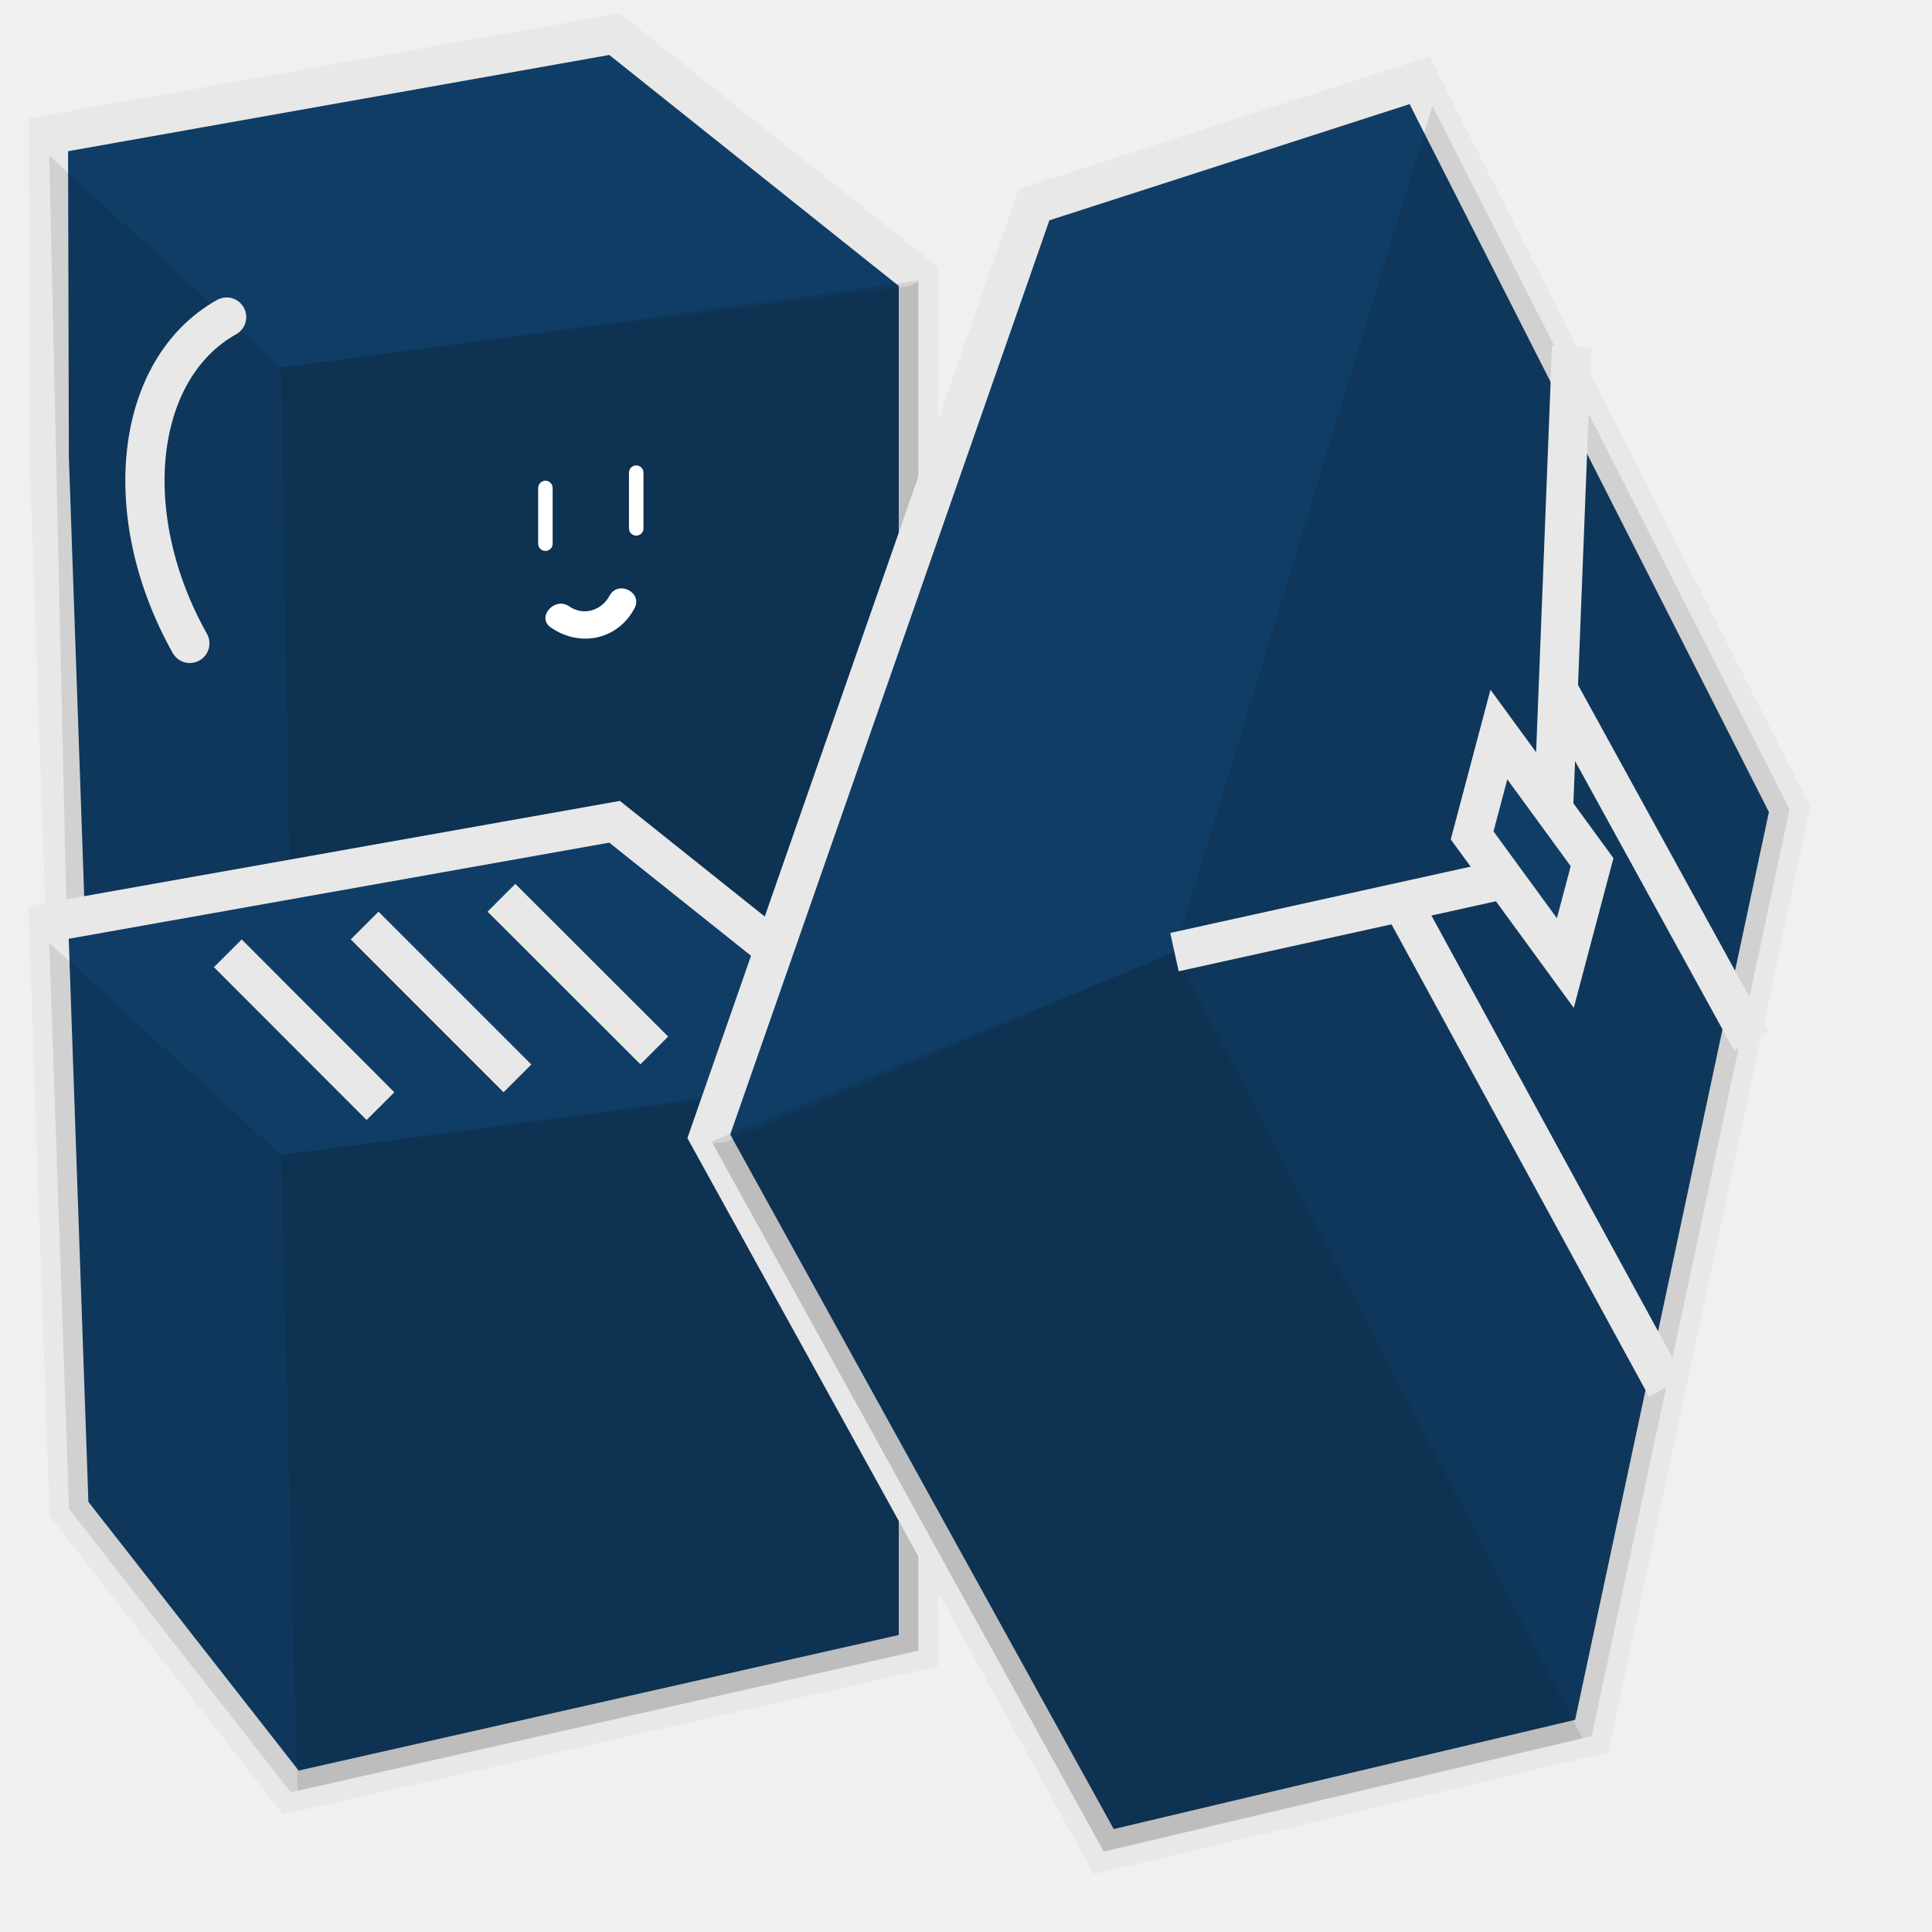
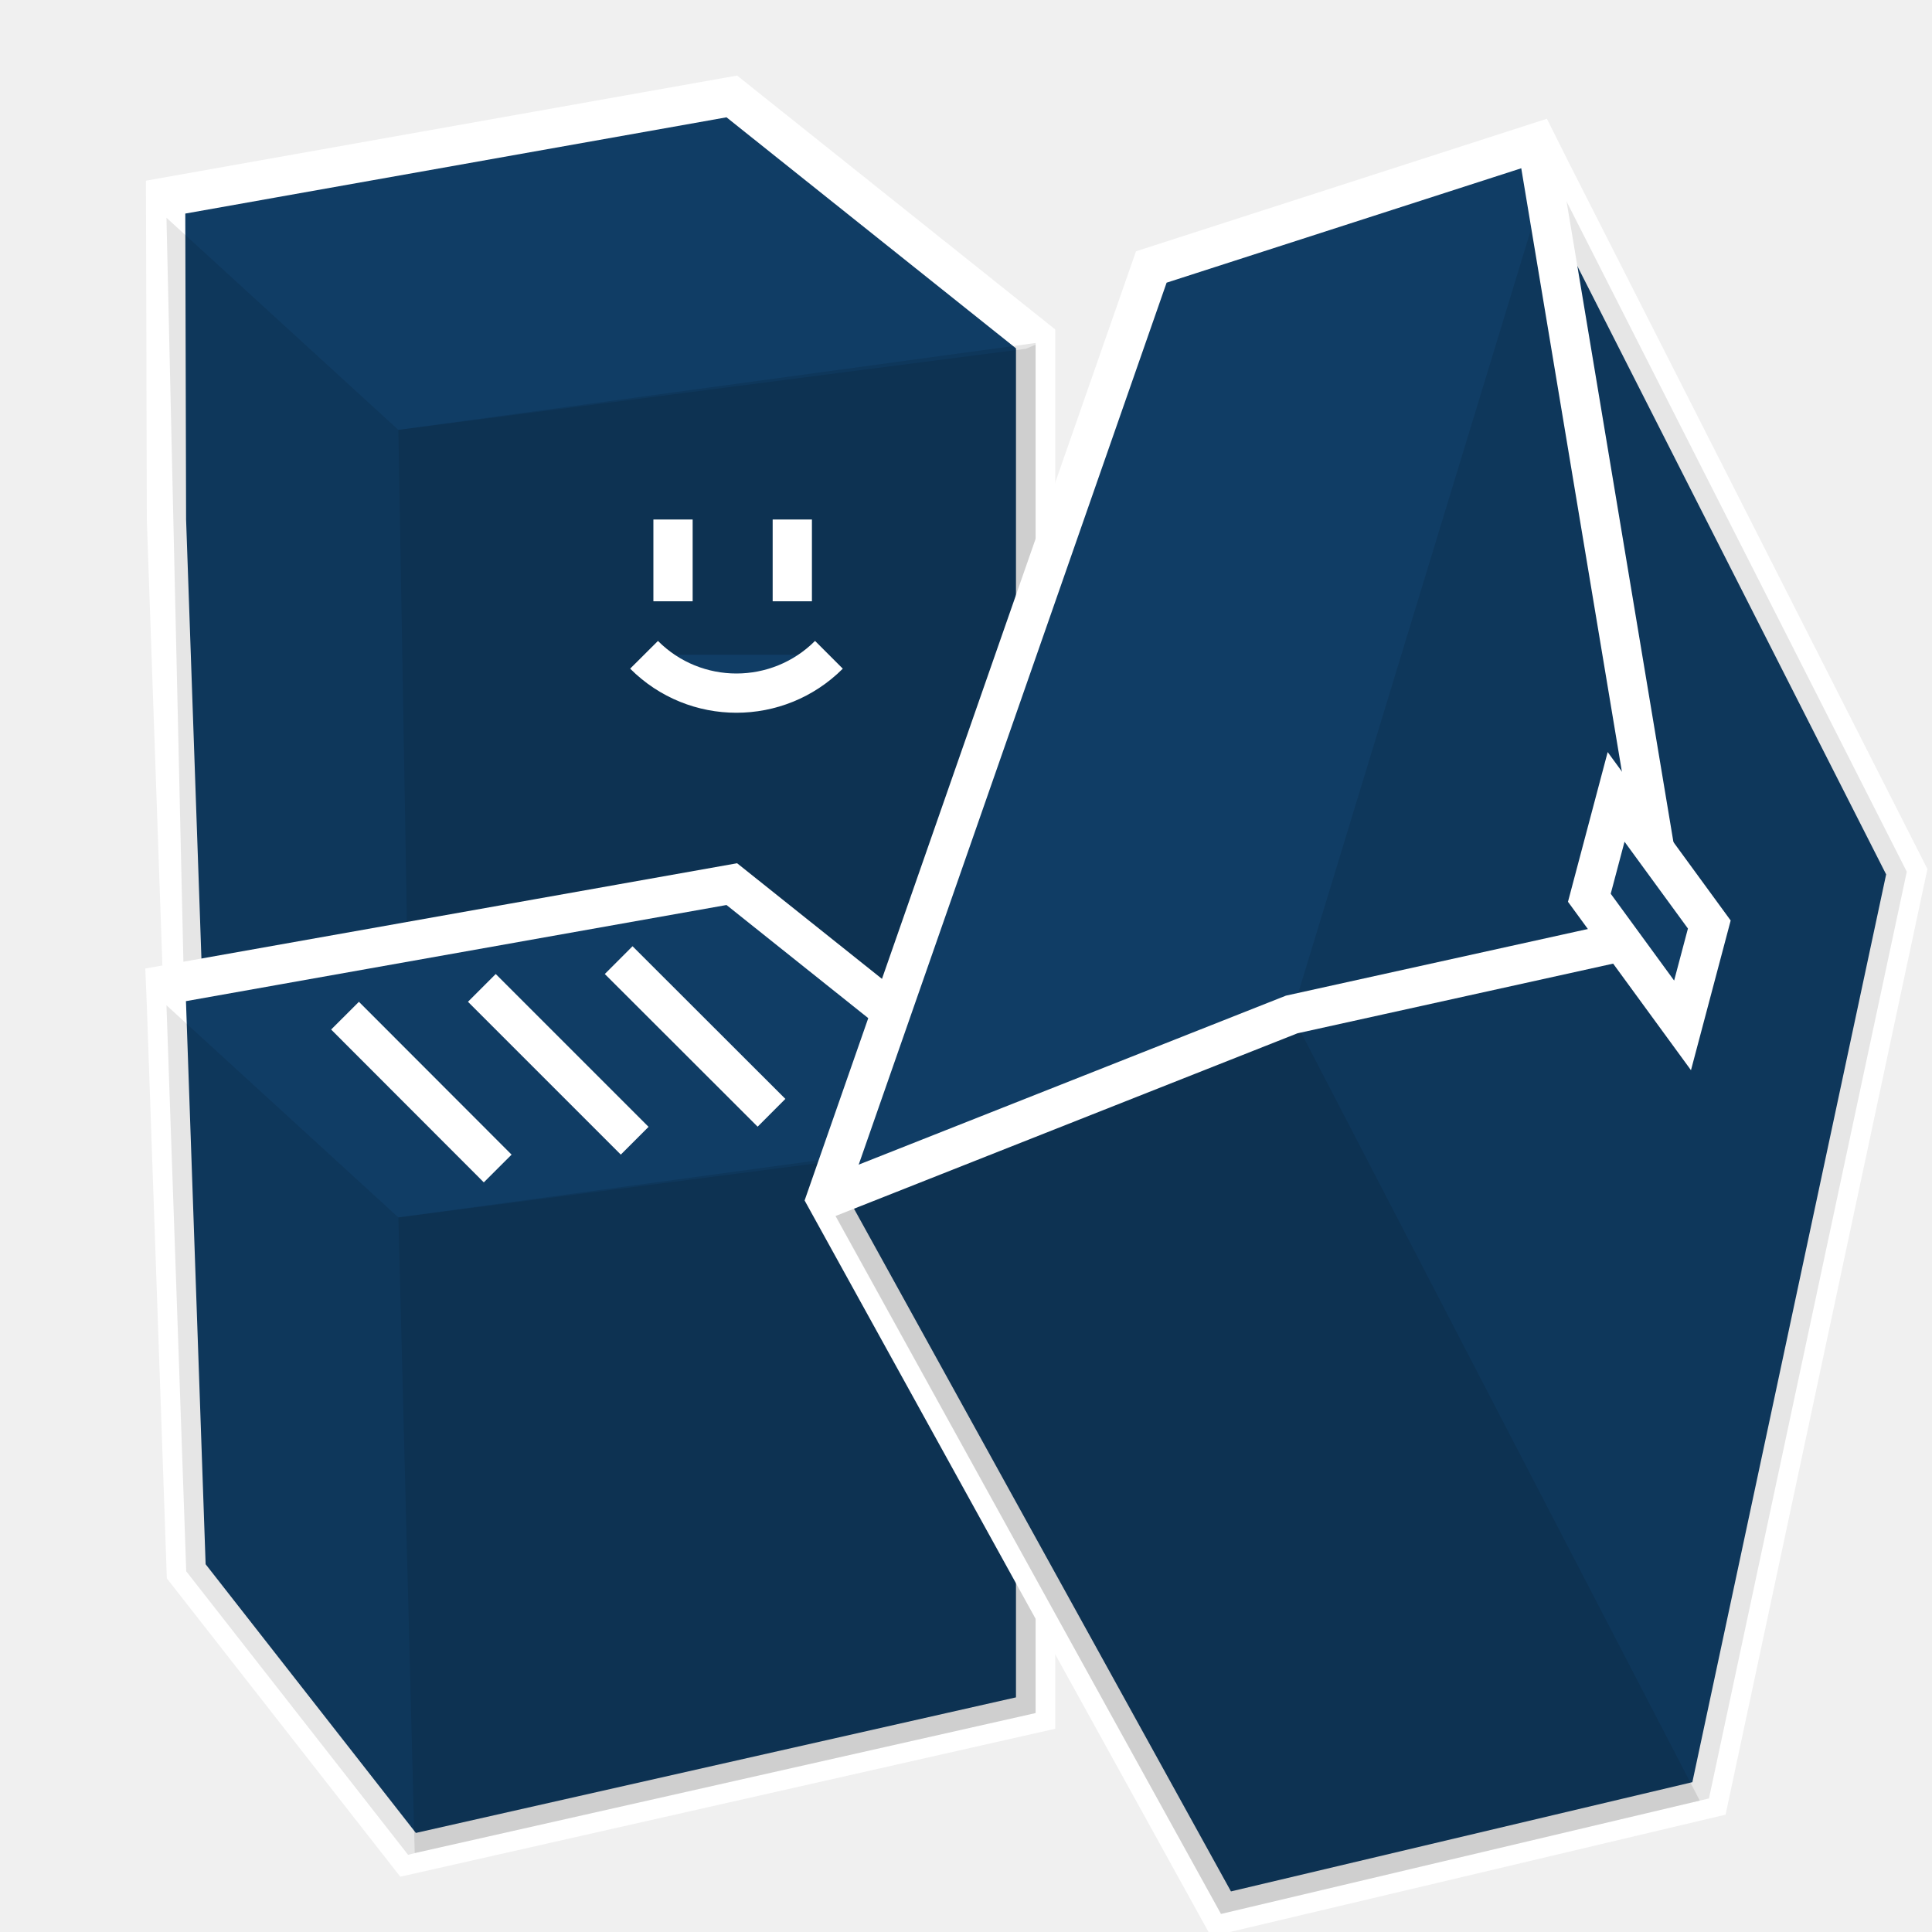
<svg xmlns="http://www.w3.org/2000/svg" version="1.1" id="_x37_8bf026f-5d34-4e97-88cf-29aa2cfb8006" x="0px" y="0px" viewBox="269 -147 1133.9 1133.9" style="enable-background:new 269 -147 1133.9 1133.9;" xml:space="preserve">
  <style type="text/css">
- 	.st0{fill:none;stroke:#E8E8E8;stroke-width:23.039;stroke-miterlimit:10;}
- 	.st1{fill:#103D65;stroke:#E8E8E8;stroke-width:23.039;stroke-miterlimit:10;}
+ 	.st0{fill:none;stroke:#FFFFFF;stroke-width:23.039;stroke-miterlimit:10;}
+ 	.st1{fill:#103D65;stroke:#FFFFFF;stroke-width:23.039;stroke-miterlimit:10;}
	.st2{opacity:0.1;enable-background:new    ;}
- 	.st3{fill:none;stroke:#E8E8E8;stroke-width:23.04;stroke-miterlimit:10;}
- 	.st4{fill:#FFFFFF;}
- 	.st5{fill:none;stroke:#FFFFFF;stroke-width:8.504;stroke-linecap:round;stroke-miterlimit:10;}
- 	.st6{fill:none;stroke:#E8E8E8;stroke-width:23.039;stroke-linecap:round;stroke-linejoin:round;stroke-miterlimit:10;}
+ 	.st3{fill:none;stroke:#FFFFFF;stroke-width:23.04;stroke-miterlimit:10;}
</style>
  <g>
-     <line class="st0" x1="739.5" y1="-25" x2="540.8" y2="64.6" />
+     <line class="st0" x1="808.3" y1="11.6" x2="609.6" y2="101.2" />
    <g>
-       <polygon class="st1" points="808,15.3 808,537 439.7,620.1 309.5,453.7 297.9,121.5 297.4,-67.9 629.7,-127   " />
-       <polygon class="st2" points="808,17.7 808,537 443.6,619.1 439.7,620.1 309.5,453.7 297.9,-55.8 434,68.7   " />
-       <polygon class="st2" points="808,18.7 808,537 443.6,619.1 434,68.7 802.3,21.1   " />
+       <polygon class="st1" points="876.8,51.9 876.8,573.6 508.5,656.7 378.3,490.3 366.7,158.1 366.2,-31.3 698.5,-90.4   " />
+       <polygon class="st2" points="876.8,54.3 876.8,573.6 512.4,655.7 508.5,656.7 378.3,490.3 366.7,-19.2 502.8,105.3   " />
+       <polygon class="st2" points="876.8,55.3 876.8,573.6 512.4,655.7 502.8,105.3 871.1,57.7   " />
    </g>
  </g>
-   <line class="st0" x1="739.5" y1="437.2" x2="540.8" y2="526.8" />
+   <line class="st0" x1="808.3" y1="473.8" x2="609.6" y2="563.4" />
  <g>
-     <polygon class="st1" points="808,477.6 808,821.8 439.7,905 309.5,738.6 297.9,406.4 297.4,394.4 629.7,335.3  " />
-     <polygon class="st2" points="808,480 808,821.8 443.6,904 439.7,905 309.5,738.6 297.9,406.4 434,530.9  " />
-     <polygon class="st2" points="808,480.9 808,821.8 443.6,904 434,530.9 802.3,483.3  " />
+     <polygon class="st1" points="876.8,514.2 876.8,858.4 508.5,941.6 378.3,775.2 366.7,443 366.2,431 698.5,371.9  " />
+     <polygon class="st2" points="876.8,516.6 876.8,858.4 512.4,940.6 508.5,941.6 378.3,775.2 366.7,443 502.8,567.5  " />
+     <polygon class="st2" points="876.8,517.5 876.8,858.4 512.4,940.6 502.8,567.5 871.1,519.9  " />
  </g>
  <g>
-     <polygon class="st1" points="875.9,-26.9 1102.2,-99.9 1109.7,-84.9 1319.3,328 1203.2,871.9 916.8,939.7 685,519.9  " />
-     <polygon class="st2" points="958.3,411.8 1109.7,-84.9 1319.3,328 1203.2,871.9 1197.8,873.2 916.8,939.7 686.7,522.9  " />
-     <polygon class="st2" points="695.9,523.1 958.3,411.8 1197.8,873.2 916.8,939.7 687.2,524.1  " />
+     <polygon class="st1" points="944.7,9.7 1171,-63.3 1178.5,-48.3 1388.1,364.6 1272,908.5 985.6,976.3 753.8,556.5  " />
+     <polygon class="st2" points="1027.1,448.4 1178.5,-48.3 1388.1,364.6 1272,908.5 1266.6,909.8 985.6,976.3 755.5,559.5  " />
+     <polygon class="st2" points="764.7,559.7 1027.1,448.4 1266.6,909.8 985.6,976.3 756,560.7  " />
  </g>
-   <line class="st0" x1="1296.8" y1="463.9" x2="1183.6" y2="257.9" />
-   <line class="st0" x1="1246.9" y1="667.1" x2="1095.1" y2="388.7" />
-   <polyline class="st0" points="958.3,411.8 1179.4,363 1191.4,56.6 " />
-   <polygon class="st1" points="1187.7,418.2 1203.4,359 1148.7,284.1 1133,343.3 " />
-   <line class="st3" x1="563.3" y1="379.9" x2="653" y2="469.5" />
-   <line class="st3" x1="483" y1="396.2" x2="572.7" y2="485.9" />
-   <line class="st3" x1="402.7" y1="412.5" x2="492.3" y2="502.2" />
-   <g>
-     <path class="st4" d="M626.7,202.7c-4.6,8.6-15.2,12-23.6,6.2c-8.6-6-19.5,6.4-10.8,12.4c17.1,11.8,39.2,7.3,49.1-11.3   C646.4,200.6,631.7,193.3,626.7,202.7z" />
-     <line class="st5" x1="589.1" y1="139.4" x2="589.1" y2="172.1" />
-     <line class="st5" x1="642.4" y1="130.4" x2="642.4" y2="163.1" />
-   </g>
-   <path class="st6" d="M380.4,230.6c-42.3-75.4-32.6-161.1,21.6-191.5" />
+   <path class="st0" d="M1365.6,500.5" />
+   <polyline class="st0" points="753.8,556.5 1027.1,448.4 1248.2,399.6 1171,-63.3 " />
+   <polygon class="st1" points="1256.5,454.8 1272.2,395.6 1217.5,320.7 1201.8,379.9 " />
+   <line class="st3" x1="632.1" y1="416.5" x2="721.8" y2="506.1" />
+   <line class="st3" x1="551.8" y1="432.8" x2="641.5" y2="522.5" />
+   <line class="st3" x1="471.5" y1="449.1" x2="561.1" y2="538.8" />
+   <line class="st1" x1="734" y1="157.9" x2="734" y2="205.9" />
+   <line class="st1" x1="664" y1="157.9" x2="664" y2="205.9" />
+   <path class="st1" d="M755.5,237.3c-30,30-78.6,30-108.5,0" />
</svg>
